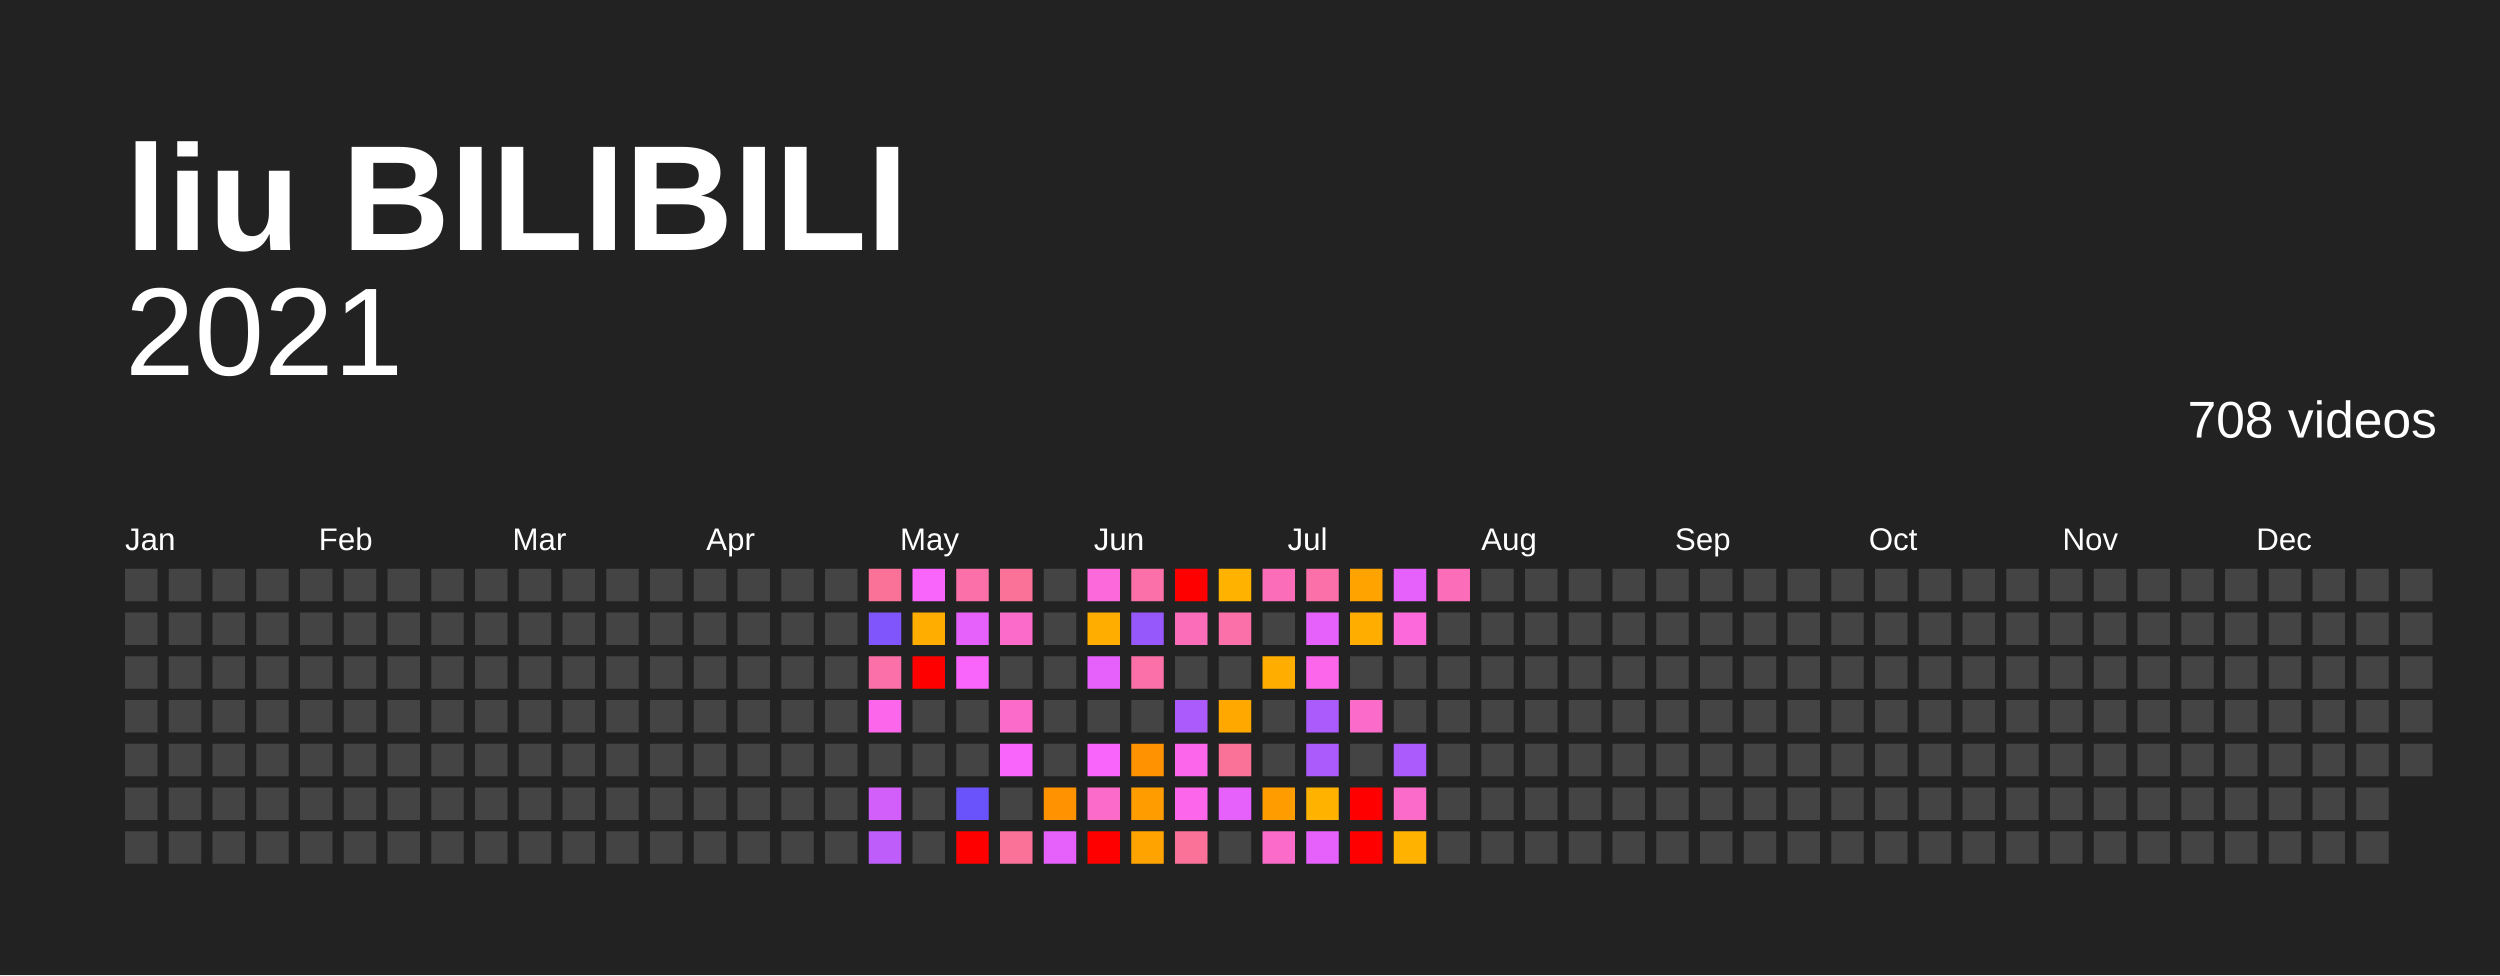
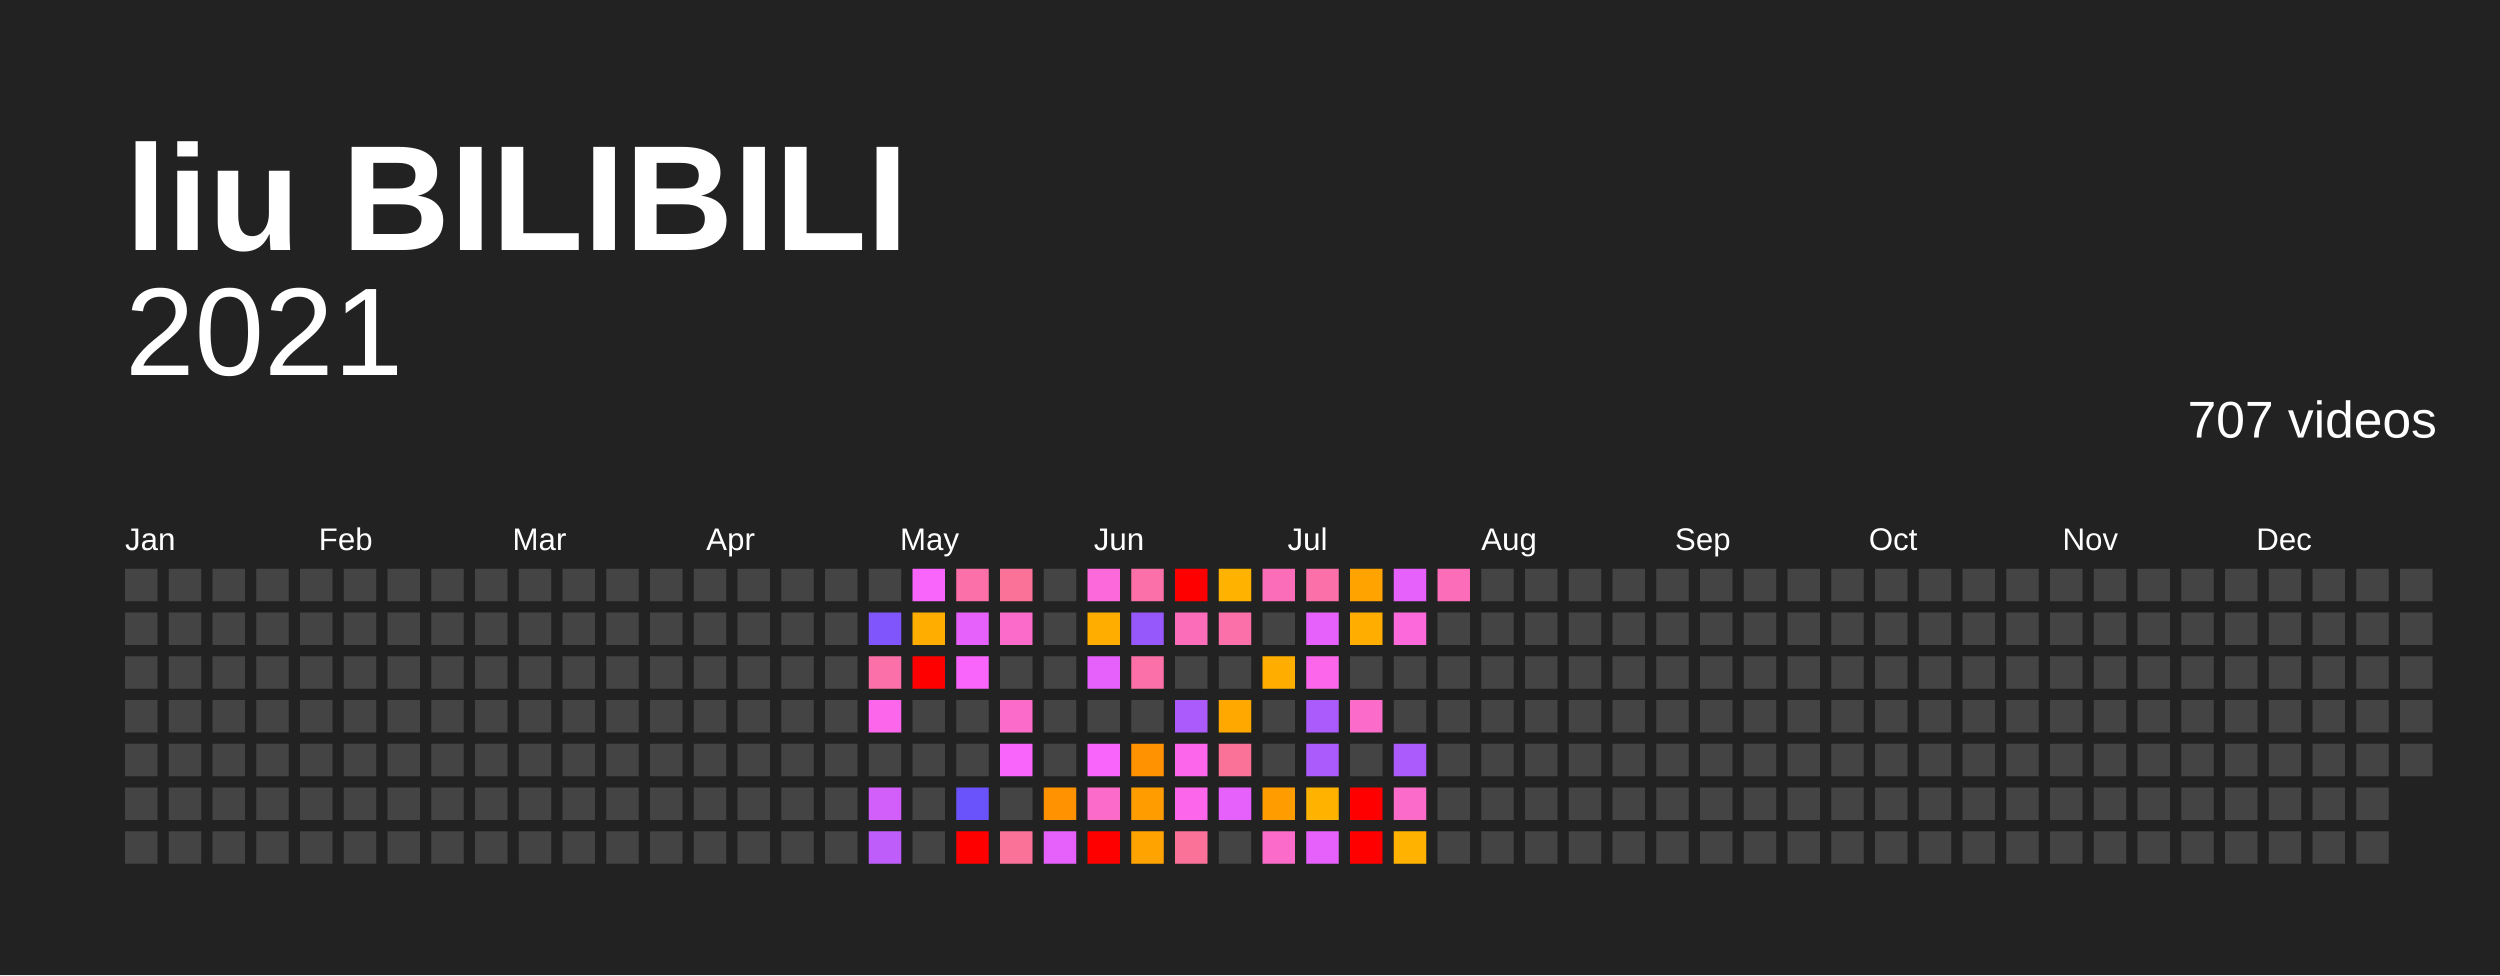
<svg xmlns="http://www.w3.org/2000/svg" baseProfile="full" height="78mm" version="1.1" viewBox="0,0,200,78" width="200mm">
  <defs />
  <rect fill="#222222" height="78" width="200" x="0" y="0" />
  <text fill="#FFFFFF" style="font-size:12px; font-family:Arial; font-weight:bold;" x="10" y="20">liu BILIBILI</text>
  <text alignment-baseline="hanging" fill="#FFFFFF" style="font-size:10.0px; font-family:Arial;" x="10" y="30">2021</text>
-   <text alignment-baseline="hanging" fill="#FFFFFF" style="font-size:4.125px; font-family:Arial;" x="175" y="35">708 videos</text>
+   <text alignment-baseline="hanging" fill="#FFFFFF" style="font-size:4.125px; font-family:Arial;" x="175" y="35">707 videos</text>
  <text fill="#FFFFFF" style="font-size:2.5px; font-family:Arial" x="10.0" y="44">Jan</text>
  <text fill="#FFFFFF" style="font-size:2.5px; font-family:Arial" x="25.5" y="44">Feb</text>
  <text fill="#FFFFFF" style="font-size:2.5px; font-family:Arial" x="41.0" y="44">Mar</text>
  <text fill="#FFFFFF" style="font-size:2.5px; font-family:Arial" x="56.5" y="44">Apr</text>
  <text fill="#FFFFFF" style="font-size:2.5px; font-family:Arial" x="72.0" y="44">May</text>
  <text fill="#FFFFFF" style="font-size:2.5px; font-family:Arial" x="87.5" y="44">Jun</text>
  <text fill="#FFFFFF" style="font-size:2.5px; font-family:Arial" x="103.0" y="44">Jul</text>
  <text fill="#FFFFFF" style="font-size:2.5px; font-family:Arial" x="118.5" y="44">Aug</text>
  <text fill="#FFFFFF" style="font-size:2.5px; font-family:Arial" x="134.0" y="44">Sep</text>
  <text fill="#FFFFFF" style="font-size:2.5px; font-family:Arial" x="149.5" y="44">Oct</text>
  <text fill="#FFFFFF" style="font-size:2.5px; font-family:Arial" x="165.0" y="44">Nov</text>
  <text fill="#FFFFFF" style="font-size:2.5px; font-family:Arial" x="180.5" y="44">Dec</text>
  <rect fill="#444444" height="2.6" width="2.6" x="10.0" y="45.5" />
  <rect fill="#444444" height="2.6" width="2.6" x="10.0" y="49.0" />
  <rect fill="#444444" height="2.6" width="2.6" x="10.0" y="52.5" />
  <rect fill="#444444" height="2.6" width="2.6" x="10.0" y="56.0" />
  <rect fill="#444444" height="2.6" width="2.6" x="10.0" y="59.5" />
  <rect fill="#444444" height="2.6" width="2.6" x="10.0" y="63.0" />
  <rect fill="#444444" height="2.6" width="2.6" x="10.0" y="66.5" />
  <rect fill="#444444" height="2.6" width="2.6" x="13.5" y="45.5" />
  <rect fill="#444444" height="2.6" width="2.6" x="13.5" y="49.0" />
  <rect fill="#444444" height="2.6" width="2.6" x="13.5" y="52.5" />
  <rect fill="#444444" height="2.6" width="2.6" x="13.5" y="56.0" />
  <rect fill="#444444" height="2.6" width="2.6" x="13.5" y="59.5" />
  <rect fill="#444444" height="2.6" width="2.6" x="13.5" y="63.0" />
  <rect fill="#444444" height="2.6" width="2.6" x="13.5" y="66.5" />
  <rect fill="#444444" height="2.6" width="2.6" x="17.0" y="45.5" />
  <rect fill="#444444" height="2.6" width="2.6" x="17.0" y="49.0" />
  <rect fill="#444444" height="2.6" width="2.6" x="17.0" y="52.5" />
  <rect fill="#444444" height="2.6" width="2.6" x="17.0" y="56.0" />
  <rect fill="#444444" height="2.6" width="2.6" x="17.0" y="59.5" />
  <rect fill="#444444" height="2.6" width="2.6" x="17.0" y="63.0" />
  <rect fill="#444444" height="2.6" width="2.6" x="17.0" y="66.5" />
  <rect fill="#444444" height="2.6" width="2.6" x="20.5" y="45.5" />
  <rect fill="#444444" height="2.6" width="2.6" x="20.5" y="49.0" />
  <rect fill="#444444" height="2.6" width="2.6" x="20.5" y="52.5" />
  <rect fill="#444444" height="2.6" width="2.6" x="20.5" y="56.0" />
  <rect fill="#444444" height="2.6" width="2.6" x="20.5" y="59.5" />
  <rect fill="#444444" height="2.6" width="2.6" x="20.5" y="63.0" />
  <rect fill="#444444" height="2.6" width="2.6" x="20.5" y="66.5" />
  <rect fill="#444444" height="2.6" width="2.6" x="24.0" y="45.5" />
  <rect fill="#444444" height="2.6" width="2.6" x="24.0" y="49.0" />
  <rect fill="#444444" height="2.6" width="2.6" x="24.0" y="52.5" />
  <rect fill="#444444" height="2.6" width="2.6" x="24.0" y="56.0" />
  <rect fill="#444444" height="2.6" width="2.6" x="24.0" y="59.5" />
  <rect fill="#444444" height="2.6" width="2.6" x="24.0" y="63.0" />
  <rect fill="#444444" height="2.6" width="2.6" x="24.0" y="66.5" />
  <rect fill="#444444" height="2.6" width="2.6" x="27.5" y="45.5" />
  <rect fill="#444444" height="2.6" width="2.6" x="27.5" y="49.0" />
  <rect fill="#444444" height="2.6" width="2.6" x="27.5" y="52.5" />
  <rect fill="#444444" height="2.6" width="2.6" x="27.5" y="56.0" />
  <rect fill="#444444" height="2.6" width="2.6" x="27.5" y="59.5" />
  <rect fill="#444444" height="2.6" width="2.6" x="27.5" y="63.0" />
  <rect fill="#444444" height="2.6" width="2.6" x="27.5" y="66.5" />
  <rect fill="#444444" height="2.6" width="2.6" x="31.0" y="45.5" />
  <rect fill="#444444" height="2.6" width="2.6" x="31.0" y="49.0" />
  <rect fill="#444444" height="2.6" width="2.6" x="31.0" y="52.5" />
  <rect fill="#444444" height="2.6" width="2.6" x="31.0" y="56.0" />
  <rect fill="#444444" height="2.6" width="2.6" x="31.0" y="59.5" />
  <rect fill="#444444" height="2.6" width="2.6" x="31.0" y="63.0" />
  <rect fill="#444444" height="2.6" width="2.6" x="31.0" y="66.5" />
  <rect fill="#444444" height="2.6" width="2.6" x="34.5" y="45.5" />
  <rect fill="#444444" height="2.6" width="2.6" x="34.5" y="49.0" />
  <rect fill="#444444" height="2.6" width="2.6" x="34.5" y="52.5" />
  <rect fill="#444444" height="2.6" width="2.6" x="34.5" y="56.0" />
  <rect fill="#444444" height="2.6" width="2.6" x="34.5" y="59.5" />
  <rect fill="#444444" height="2.6" width="2.6" x="34.5" y="63.0" />
  <rect fill="#444444" height="2.6" width="2.6" x="34.5" y="66.5" />
  <rect fill="#444444" height="2.6" width="2.6" x="38.0" y="45.5" />
  <rect fill="#444444" height="2.6" width="2.6" x="38.0" y="49.0" />
  <rect fill="#444444" height="2.6" width="2.6" x="38.0" y="52.5" />
  <rect fill="#444444" height="2.6" width="2.6" x="38.0" y="56.0" />
  <rect fill="#444444" height="2.6" width="2.6" x="38.0" y="59.5" />
  <rect fill="#444444" height="2.6" width="2.6" x="38.0" y="63.0" />
  <rect fill="#444444" height="2.6" width="2.6" x="38.0" y="66.5" />
  <rect fill="#444444" height="2.6" width="2.6" x="41.5" y="45.5" />
  <rect fill="#444444" height="2.6" width="2.6" x="41.5" y="49.0" />
  <rect fill="#444444" height="2.6" width="2.6" x="41.5" y="52.5" />
  <rect fill="#444444" height="2.6" width="2.6" x="41.5" y="56.0" />
  <rect fill="#444444" height="2.6" width="2.6" x="41.5" y="59.5" />
  <rect fill="#444444" height="2.6" width="2.6" x="41.5" y="63.0" />
  <rect fill="#444444" height="2.6" width="2.6" x="41.5" y="66.5" />
  <rect fill="#444444" height="2.6" width="2.6" x="45.0" y="45.5" />
  <rect fill="#444444" height="2.6" width="2.6" x="45.0" y="49.0" />
  <rect fill="#444444" height="2.6" width="2.6" x="45.0" y="52.5" />
  <rect fill="#444444" height="2.6" width="2.6" x="45.0" y="56.0" />
  <rect fill="#444444" height="2.6" width="2.6" x="45.0" y="59.5" />
  <rect fill="#444444" height="2.6" width="2.6" x="45.0" y="63.0" />
  <rect fill="#444444" height="2.6" width="2.6" x="45.0" y="66.5" />
  <rect fill="#444444" height="2.6" width="2.6" x="48.5" y="45.5" />
  <rect fill="#444444" height="2.6" width="2.6" x="48.5" y="49.0" />
  <rect fill="#444444" height="2.6" width="2.6" x="48.5" y="52.5" />
  <rect fill="#444444" height="2.6" width="2.6" x="48.5" y="56.0" />
  <rect fill="#444444" height="2.6" width="2.6" x="48.5" y="59.5" />
  <rect fill="#444444" height="2.6" width="2.6" x="48.5" y="63.0" />
  <rect fill="#444444" height="2.6" width="2.6" x="48.5" y="66.5" />
  <rect fill="#444444" height="2.6" width="2.6" x="52.0" y="45.5" />
  <rect fill="#444444" height="2.6" width="2.6" x="52.0" y="49.0" />
  <rect fill="#444444" height="2.6" width="2.6" x="52.0" y="52.5" />
  <rect fill="#444444" height="2.6" width="2.6" x="52.0" y="56.0" />
  <rect fill="#444444" height="2.6" width="2.6" x="52.0" y="59.5" />
  <rect fill="#444444" height="2.6" width="2.6" x="52.0" y="63.0" />
  <rect fill="#444444" height="2.6" width="2.6" x="52.0" y="66.5" />
  <rect fill="#444444" height="2.6" width="2.6" x="55.5" y="45.5" />
  <rect fill="#444444" height="2.6" width="2.6" x="55.5" y="49.0" />
  <rect fill="#444444" height="2.6" width="2.6" x="55.5" y="52.5" />
  <rect fill="#444444" height="2.6" width="2.6" x="55.5" y="56.0" />
  <rect fill="#444444" height="2.6" width="2.6" x="55.5" y="59.5" />
  <rect fill="#444444" height="2.6" width="2.6" x="55.5" y="63.0" />
  <rect fill="#444444" height="2.6" width="2.6" x="55.5" y="66.5" />
  <rect fill="#444444" height="2.6" width="2.6" x="59.0" y="45.5" />
  <rect fill="#444444" height="2.6" width="2.6" x="59.0" y="49.0" />
  <rect fill="#444444" height="2.6" width="2.6" x="59.0" y="52.5" />
  <rect fill="#444444" height="2.6" width="2.6" x="59.0" y="56.0" />
  <rect fill="#444444" height="2.6" width="2.6" x="59.0" y="59.5" />
  <rect fill="#444444" height="2.6" width="2.6" x="59.0" y="63.0" />
  <rect fill="#444444" height="2.6" width="2.6" x="59.0" y="66.5" />
  <rect fill="#444444" height="2.6" width="2.6" x="62.5" y="45.5" />
  <rect fill="#444444" height="2.6" width="2.6" x="62.5" y="49.0" />
  <rect fill="#444444" height="2.6" width="2.6" x="62.5" y="52.5" />
  <rect fill="#444444" height="2.6" width="2.6" x="62.5" y="56.0" />
  <rect fill="#444444" height="2.6" width="2.6" x="62.5" y="59.5" />
  <rect fill="#444444" height="2.6" width="2.6" x="62.5" y="63.0" />
  <rect fill="#444444" height="2.6" width="2.6" x="62.5" y="66.5" />
  <rect fill="#444444" height="2.6" width="2.6" x="66.0" y="45.5" />
  <rect fill="#444444" height="2.6" width="2.6" x="66.0" y="49.0" />
  <rect fill="#444444" height="2.6" width="2.6" x="66.0" y="52.5" />
  <rect fill="#444444" height="2.6" width="2.6" x="66.0" y="56.0" />
  <rect fill="#444444" height="2.6" width="2.6" x="66.0" y="59.5" />
  <rect fill="#444444" height="2.6" width="2.6" x="66.0" y="63.0" />
  <rect fill="#444444" height="2.6" width="2.6" x="66.0" y="66.5" />
-   <rect fill="#fb7299" height="2.6" width="2.6" x="69.5" y="45.5" />
+   <rect fill="#444444" height="2.6" width="2.6" x="69.5" y="45.5" />
  <rect fill="#8055fb" height="2.6" width="2.6" x="69.5" y="49.0" />
  <rect fill="#fb70a8" height="2.6" width="2.6" x="69.5" y="52.5" />
  <rect fill="#fb66eb" height="2.6" width="2.6" x="69.5" y="56.0" />
  <rect fill="#444444" height="2.6" width="2.6" x="69.5" y="59.5" />
  <rect fill="#d35ffb" height="2.6" width="2.6" x="69.5" y="63.0" />
  <rect fill="#bf5dfb" height="2.6" width="2.6" x="69.5" y="66.5" />
  <rect fill="#f964fb" height="2.6" width="2.6" x="73.0" y="45.5" />
  <rect fill="#ffae00" height="2.6" width="2.6" x="73.0" y="49.0" />
  <rect fill="red" height="2.6" width="2.6" x="73.0" y="52.5" />
  <rect fill="#444444" height="2.6" width="2.6" x="73.0" y="56.0" />
  <rect fill="#444444" height="2.6" width="2.6" x="73.0" y="59.5" />
  <rect fill="#444444" height="2.6" width="2.6" x="73.0" y="63.0" />
  <rect fill="#444444" height="2.6" width="2.6" x="73.0" y="66.5" />
  <rect fill="#fb70a8" height="2.6" width="2.6" x="76.5" y="45.5" />
  <rect fill="#e661fb" height="2.6" width="2.6" x="76.5" y="49.0" />
  <rect fill="#f964fb" height="2.6" width="2.6" x="76.5" y="52.5" />
  <rect fill="#444444" height="2.6" width="2.6" x="76.5" y="56.0" />
  <rect fill="#444444" height="2.6" width="2.6" x="76.5" y="59.5" />
  <rect fill="#6a53fb" height="2.6" width="2.6" x="76.5" y="63.0" />
  <rect fill="red" height="2.6" width="2.6" x="76.5" y="66.5" />
  <rect fill="#fb7299" height="2.6" width="2.6" x="80.0" y="45.5" />
  <rect fill="#fb6bc9" height="2.6" width="2.6" x="80.0" y="49.0" />
  <rect fill="#444444" height="2.6" width="2.6" x="80.0" y="52.5" />
  <rect fill="#fb6bc9" height="2.6" width="2.6" x="80.0" y="56.0" />
  <rect fill="#f964fb" height="2.6" width="2.6" x="80.0" y="59.5" />
  <rect fill="#444444" height="2.6" width="2.6" x="80.0" y="63.0" />
  <rect fill="#fb7299" height="2.6" width="2.6" x="80.0" y="66.5" />
  <rect fill="#444444" height="2.6" width="2.6" x="83.5" y="45.5" />
  <rect fill="#444444" height="2.6" width="2.6" x="83.5" y="49.0" />
  <rect fill="#444444" height="2.6" width="2.6" x="83.5" y="52.5" />
  <rect fill="#444444" height="2.6" width="2.6" x="83.5" y="56.0" />
  <rect fill="#444444" height="2.6" width="2.6" x="83.5" y="59.5" />
  <rect fill="#ff9200" height="2.6" width="2.6" x="83.5" y="63.0" />
  <rect fill="#e661fb" height="2.6" width="2.6" x="83.5" y="66.5" />
  <rect fill="#fb69da" height="2.6" width="2.6" x="87.0" y="45.5" />
  <rect fill="#ffae00" height="2.6" width="2.6" x="87.0" y="49.0" />
  <rect fill="#e661fb" height="2.6" width="2.6" x="87.0" y="52.5" />
  <rect fill="#444444" height="2.6" width="2.6" x="87.0" y="56.0" />
  <rect fill="#f964fb" height="2.6" width="2.6" x="87.0" y="59.5" />
  <rect fill="#fb6bc9" height="2.6" width="2.6" x="87.0" y="63.0" />
  <rect fill="red" height="2.6" width="2.6" x="87.0" y="66.5" />
  <rect fill="#fb70a8" height="2.6" width="2.6" x="90.5" y="45.5" />
  <rect fill="#9658fb" height="2.6" width="2.6" x="90.5" y="49.0" />
  <rect fill="#fb70a8" height="2.6" width="2.6" x="90.5" y="52.5" />
  <rect fill="#444444" height="2.6" width="2.6" x="90.5" y="56.0" />
  <rect fill="#ff9200" height="2.6" width="2.6" x="90.5" y="59.5" />
  <rect fill="#ff9d00" height="2.6" width="2.6" x="90.5" y="63.0" />
  <rect fill="#ffa300" height="2.6" width="2.6" x="90.5" y="66.5" />
  <rect fill="red" height="2.6" width="2.6" x="94.0" y="45.5" />
  <rect fill="#fb6db8" height="2.6" width="2.6" x="94.0" y="49.0" />
  <rect fill="#444444" height="2.6" width="2.6" x="94.0" y="52.5" />
  <rect fill="#ab5afb" height="2.6" width="2.6" x="94.0" y="56.0" />
  <rect fill="#fb66eb" height="2.6" width="2.6" x="94.0" y="59.5" />
  <rect fill="#fb66eb" height="2.6" width="2.6" x="94.0" y="63.0" />
  <rect fill="#fb7299" height="2.6" width="2.6" x="94.0" y="66.5" />
  <rect fill="#ffb300" height="2.6" width="2.6" x="97.5" y="45.5" />
  <rect fill="#fb70a8" height="2.6" width="2.6" x="97.5" y="49.0" />
  <rect fill="#444444" height="2.6" width="2.6" x="97.5" y="52.5" />
  <rect fill="#ffa800" height="2.6" width="2.6" x="97.5" y="56.0" />
  <rect fill="#fb7299" height="2.6" width="2.6" x="97.5" y="59.5" />
  <rect fill="#e661fb" height="2.6" width="2.6" x="97.5" y="63.0" />
  <rect fill="#444444" height="2.6" width="2.6" x="97.5" y="66.5" />
  <rect fill="#fb6db8" height="2.6" width="2.6" x="101.0" y="45.5" />
  <rect fill="#444444" height="2.6" width="2.6" x="101.0" y="49.0" />
  <rect fill="#ffae00" height="2.6" width="2.6" x="101.0" y="52.5" />
  <rect fill="#444444" height="2.6" width="2.6" x="101.0" y="56.0" />
  <rect fill="#444444" height="2.6" width="2.6" x="101.0" y="59.5" />
  <rect fill="#ff9d00" height="2.6" width="2.6" x="101.0" y="63.0" />
  <rect fill="#fb6bc9" height="2.6" width="2.6" x="101.0" y="66.5" />
  <rect fill="#fb70a8" height="2.6" width="2.6" x="104.5" y="45.5" />
  <rect fill="#e661fb" height="2.6" width="2.6" x="104.5" y="49.0" />
  <rect fill="#fb66eb" height="2.6" width="2.6" x="104.5" y="52.5" />
  <rect fill="#ab5afb" height="2.6" width="2.6" x="104.5" y="56.0" />
  <rect fill="#ab5afb" height="2.6" width="2.6" x="104.5" y="59.5" />
  <rect fill="#ffb300" height="2.6" width="2.6" x="104.5" y="63.0" />
  <rect fill="#e661fb" height="2.6" width="2.6" x="104.5" y="66.5" />
  <rect fill="#ffa300" height="2.6" width="2.6" x="108.0" y="45.5" />
  <rect fill="#ffae00" height="2.6" width="2.6" x="108.0" y="49.0" />
  <rect fill="#444444" height="2.6" width="2.6" x="108.0" y="52.5" />
  <rect fill="#fb6bc9" height="2.6" width="2.6" x="108.0" y="56.0" />
  <rect fill="#444444" height="2.6" width="2.6" x="108.0" y="59.5" />
  <rect fill="red" height="2.6" width="2.6" x="108.0" y="63.0" />
  <rect fill="red" height="2.6" width="2.6" x="108.0" y="66.5" />
  <rect fill="#e661fb" height="2.6" width="2.6" x="111.5" y="45.5" />
  <rect fill="#fb69da" height="2.6" width="2.6" x="111.5" y="49.0" />
  <rect fill="#444444" height="2.6" width="2.6" x="111.5" y="52.5" />
  <rect fill="#444444" height="2.6" width="2.6" x="111.5" y="56.0" />
  <rect fill="#ab5afb" height="2.6" width="2.6" x="111.5" y="59.5" />
  <rect fill="#fb6bc9" height="2.6" width="2.6" x="111.5" y="63.0" />
  <rect fill="#ffb300" height="2.6" width="2.6" x="111.5" y="66.5" />
  <rect fill="#fb6db8" height="2.6" width="2.6" x="115.0" y="45.5" />
  <rect fill="#444444" height="2.6" width="2.6" x="115.0" y="49.0" />
  <rect fill="#444444" height="2.6" width="2.6" x="115.0" y="52.5" />
  <rect fill="#444444" height="2.6" width="2.6" x="115.0" y="56.0" />
  <rect fill="#444444" height="2.6" width="2.6" x="115.0" y="59.5" />
  <rect fill="#444444" height="2.6" width="2.6" x="115.0" y="63.0" />
  <rect fill="#444444" height="2.6" width="2.6" x="115.0" y="66.5" />
  <rect fill="#444444" height="2.6" width="2.6" x="118.5" y="45.5" />
  <rect fill="#444444" height="2.6" width="2.6" x="118.5" y="49.0" />
  <rect fill="#444444" height="2.6" width="2.6" x="118.5" y="52.5" />
  <rect fill="#444444" height="2.6" width="2.6" x="118.5" y="56.0" />
  <rect fill="#444444" height="2.6" width="2.6" x="118.5" y="59.5" />
  <rect fill="#444444" height="2.6" width="2.6" x="118.5" y="63.0" />
  <rect fill="#444444" height="2.6" width="2.6" x="118.5" y="66.5" />
  <rect fill="#444444" height="2.6" width="2.6" x="122.0" y="45.5" />
  <rect fill="#444444" height="2.6" width="2.6" x="122.0" y="49.0" />
  <rect fill="#444444" height="2.6" width="2.6" x="122.0" y="52.5" />
  <rect fill="#444444" height="2.6" width="2.6" x="122.0" y="56.0" />
  <rect fill="#444444" height="2.6" width="2.6" x="122.0" y="59.5" />
  <rect fill="#444444" height="2.6" width="2.6" x="122.0" y="63.0" />
  <rect fill="#444444" height="2.6" width="2.6" x="122.0" y="66.5" />
  <rect fill="#444444" height="2.6" width="2.6" x="125.5" y="45.5" />
  <rect fill="#444444" height="2.6" width="2.6" x="125.5" y="49.0" />
  <rect fill="#444444" height="2.6" width="2.6" x="125.5" y="52.5" />
  <rect fill="#444444" height="2.6" width="2.6" x="125.5" y="56.0" />
  <rect fill="#444444" height="2.6" width="2.6" x="125.5" y="59.5" />
  <rect fill="#444444" height="2.6" width="2.6" x="125.5" y="63.0" />
  <rect fill="#444444" height="2.6" width="2.6" x="125.5" y="66.5" />
  <rect fill="#444444" height="2.6" width="2.6" x="129.0" y="45.5" />
  <rect fill="#444444" height="2.6" width="2.6" x="129.0" y="49.0" />
  <rect fill="#444444" height="2.6" width="2.6" x="129.0" y="52.5" />
  <rect fill="#444444" height="2.6" width="2.6" x="129.0" y="56.0" />
  <rect fill="#444444" height="2.6" width="2.6" x="129.0" y="59.5" />
  <rect fill="#444444" height="2.6" width="2.6" x="129.0" y="63.0" />
  <rect fill="#444444" height="2.6" width="2.6" x="129.0" y="66.5" />
  <rect fill="#444444" height="2.6" width="2.6" x="132.5" y="45.5" />
  <rect fill="#444444" height="2.6" width="2.6" x="132.5" y="49.0" />
  <rect fill="#444444" height="2.6" width="2.6" x="132.5" y="52.5" />
  <rect fill="#444444" height="2.6" width="2.6" x="132.5" y="56.0" />
  <rect fill="#444444" height="2.6" width="2.6" x="132.5" y="59.5" />
  <rect fill="#444444" height="2.6" width="2.6" x="132.5" y="63.0" />
  <rect fill="#444444" height="2.6" width="2.6" x="132.5" y="66.5" />
  <rect fill="#444444" height="2.6" width="2.6" x="136.0" y="45.5" />
  <rect fill="#444444" height="2.6" width="2.6" x="136.0" y="49.0" />
  <rect fill="#444444" height="2.6" width="2.6" x="136.0" y="52.5" />
  <rect fill="#444444" height="2.6" width="2.6" x="136.0" y="56.0" />
  <rect fill="#444444" height="2.6" width="2.6" x="136.0" y="59.5" />
  <rect fill="#444444" height="2.6" width="2.6" x="136.0" y="63.0" />
  <rect fill="#444444" height="2.6" width="2.6" x="136.0" y="66.5" />
  <rect fill="#444444" height="2.6" width="2.6" x="139.5" y="45.5" />
  <rect fill="#444444" height="2.6" width="2.6" x="139.5" y="49.0" />
  <rect fill="#444444" height="2.6" width="2.6" x="139.5" y="52.5" />
  <rect fill="#444444" height="2.6" width="2.6" x="139.5" y="56.0" />
  <rect fill="#444444" height="2.6" width="2.6" x="139.5" y="59.5" />
  <rect fill="#444444" height="2.6" width="2.6" x="139.5" y="63.0" />
  <rect fill="#444444" height="2.6" width="2.6" x="139.5" y="66.5" />
  <rect fill="#444444" height="2.6" width="2.6" x="143.0" y="45.5" />
  <rect fill="#444444" height="2.6" width="2.6" x="143.0" y="49.0" />
  <rect fill="#444444" height="2.6" width="2.6" x="143.0" y="52.5" />
  <rect fill="#444444" height="2.6" width="2.6" x="143.0" y="56.0" />
  <rect fill="#444444" height="2.6" width="2.6" x="143.0" y="59.5" />
  <rect fill="#444444" height="2.6" width="2.6" x="143.0" y="63.0" />
  <rect fill="#444444" height="2.6" width="2.6" x="143.0" y="66.5" />
  <rect fill="#444444" height="2.6" width="2.6" x="146.5" y="45.5" />
  <rect fill="#444444" height="2.6" width="2.6" x="146.5" y="49.0" />
  <rect fill="#444444" height="2.6" width="2.6" x="146.5" y="52.5" />
  <rect fill="#444444" height="2.6" width="2.6" x="146.5" y="56.0" />
  <rect fill="#444444" height="2.6" width="2.6" x="146.5" y="59.5" />
  <rect fill="#444444" height="2.6" width="2.6" x="146.5" y="63.0" />
  <rect fill="#444444" height="2.6" width="2.6" x="146.5" y="66.5" />
  <rect fill="#444444" height="2.6" width="2.6" x="150.0" y="45.5" />
  <rect fill="#444444" height="2.6" width="2.6" x="150.0" y="49.0" />
  <rect fill="#444444" height="2.6" width="2.6" x="150.0" y="52.5" />
  <rect fill="#444444" height="2.6" width="2.6" x="150.0" y="56.0" />
  <rect fill="#444444" height="2.6" width="2.6" x="150.0" y="59.5" />
  <rect fill="#444444" height="2.6" width="2.6" x="150.0" y="63.0" />
  <rect fill="#444444" height="2.6" width="2.6" x="150.0" y="66.5" />
  <rect fill="#444444" height="2.6" width="2.6" x="153.5" y="45.5" />
  <rect fill="#444444" height="2.6" width="2.6" x="153.5" y="49.0" />
  <rect fill="#444444" height="2.6" width="2.6" x="153.5" y="52.5" />
  <rect fill="#444444" height="2.6" width="2.6" x="153.5" y="56.0" />
  <rect fill="#444444" height="2.6" width="2.6" x="153.5" y="59.5" />
  <rect fill="#444444" height="2.6" width="2.6" x="153.5" y="63.0" />
  <rect fill="#444444" height="2.6" width="2.6" x="153.5" y="66.5" />
  <rect fill="#444444" height="2.6" width="2.6" x="157.0" y="45.5" />
  <rect fill="#444444" height="2.6" width="2.6" x="157.0" y="49.0" />
  <rect fill="#444444" height="2.6" width="2.6" x="157.0" y="52.5" />
  <rect fill="#444444" height="2.6" width="2.6" x="157.0" y="56.0" />
  <rect fill="#444444" height="2.6" width="2.6" x="157.0" y="59.5" />
  <rect fill="#444444" height="2.6" width="2.6" x="157.0" y="63.0" />
  <rect fill="#444444" height="2.6" width="2.6" x="157.0" y="66.5" />
  <rect fill="#444444" height="2.6" width="2.6" x="160.5" y="45.5" />
  <rect fill="#444444" height="2.6" width="2.6" x="160.5" y="49.0" />
  <rect fill="#444444" height="2.6" width="2.6" x="160.5" y="52.5" />
  <rect fill="#444444" height="2.6" width="2.6" x="160.5" y="56.0" />
  <rect fill="#444444" height="2.6" width="2.6" x="160.5" y="59.5" />
  <rect fill="#444444" height="2.6" width="2.6" x="160.5" y="63.0" />
  <rect fill="#444444" height="2.6" width="2.6" x="160.5" y="66.5" />
  <rect fill="#444444" height="2.6" width="2.6" x="164.0" y="45.5" />
  <rect fill="#444444" height="2.6" width="2.6" x="164.0" y="49.0" />
  <rect fill="#444444" height="2.6" width="2.6" x="164.0" y="52.5" />
  <rect fill="#444444" height="2.6" width="2.6" x="164.0" y="56.0" />
  <rect fill="#444444" height="2.6" width="2.6" x="164.0" y="59.5" />
  <rect fill="#444444" height="2.6" width="2.6" x="164.0" y="63.0" />
  <rect fill="#444444" height="2.6" width="2.6" x="164.0" y="66.5" />
  <rect fill="#444444" height="2.6" width="2.6" x="167.5" y="45.5" />
  <rect fill="#444444" height="2.6" width="2.6" x="167.5" y="49.0" />
  <rect fill="#444444" height="2.6" width="2.6" x="167.5" y="52.5" />
  <rect fill="#444444" height="2.6" width="2.6" x="167.5" y="56.0" />
  <rect fill="#444444" height="2.6" width="2.6" x="167.5" y="59.5" />
  <rect fill="#444444" height="2.6" width="2.6" x="167.5" y="63.0" />
  <rect fill="#444444" height="2.6" width="2.6" x="167.5" y="66.5" />
  <rect fill="#444444" height="2.6" width="2.6" x="171.0" y="45.5" />
  <rect fill="#444444" height="2.6" width="2.6" x="171.0" y="49.0" />
  <rect fill="#444444" height="2.6" width="2.6" x="171.0" y="52.5" />
  <rect fill="#444444" height="2.6" width="2.6" x="171.0" y="56.0" />
  <rect fill="#444444" height="2.6" width="2.6" x="171.0" y="59.5" />
  <rect fill="#444444" height="2.6" width="2.6" x="171.0" y="63.0" />
  <rect fill="#444444" height="2.6" width="2.6" x="171.0" y="66.5" />
  <rect fill="#444444" height="2.6" width="2.6" x="174.5" y="45.5" />
  <rect fill="#444444" height="2.6" width="2.6" x="174.5" y="49.0" />
  <rect fill="#444444" height="2.6" width="2.6" x="174.5" y="52.5" />
  <rect fill="#444444" height="2.6" width="2.6" x="174.5" y="56.0" />
  <rect fill="#444444" height="2.6" width="2.6" x="174.5" y="59.5" />
  <rect fill="#444444" height="2.6" width="2.6" x="174.5" y="63.0" />
  <rect fill="#444444" height="2.6" width="2.6" x="174.5" y="66.5" />
  <rect fill="#444444" height="2.6" width="2.6" x="178.0" y="45.5" />
  <rect fill="#444444" height="2.6" width="2.6" x="178.0" y="49.0" />
  <rect fill="#444444" height="2.6" width="2.6" x="178.0" y="52.5" />
  <rect fill="#444444" height="2.6" width="2.6" x="178.0" y="56.0" />
  <rect fill="#444444" height="2.6" width="2.6" x="178.0" y="59.5" />
  <rect fill="#444444" height="2.6" width="2.6" x="178.0" y="63.0" />
  <rect fill="#444444" height="2.6" width="2.6" x="178.0" y="66.5" />
  <rect fill="#444444" height="2.6" width="2.6" x="181.5" y="45.5" />
  <rect fill="#444444" height="2.6" width="2.6" x="181.5" y="49.0" />
  <rect fill="#444444" height="2.6" width="2.6" x="181.5" y="52.5" />
  <rect fill="#444444" height="2.6" width="2.6" x="181.5" y="56.0" />
  <rect fill="#444444" height="2.6" width="2.6" x="181.5" y="59.5" />
  <rect fill="#444444" height="2.6" width="2.6" x="181.5" y="63.0" />
  <rect fill="#444444" height="2.6" width="2.6" x="181.5" y="66.5" />
  <rect fill="#444444" height="2.6" width="2.6" x="185.0" y="45.5" />
  <rect fill="#444444" height="2.6" width="2.6" x="185.0" y="49.0" />
  <rect fill="#444444" height="2.6" width="2.6" x="185.0" y="52.5" />
  <rect fill="#444444" height="2.6" width="2.6" x="185.0" y="56.0" />
  <rect fill="#444444" height="2.6" width="2.6" x="185.0" y="59.5" />
  <rect fill="#444444" height="2.6" width="2.6" x="185.0" y="63.0" />
  <rect fill="#444444" height="2.6" width="2.6" x="185.0" y="66.5" />
  <rect fill="#444444" height="2.6" width="2.6" x="188.5" y="45.5" />
  <rect fill="#444444" height="2.6" width="2.6" x="188.5" y="49.0" />
  <rect fill="#444444" height="2.6" width="2.6" x="188.5" y="52.5" />
  <rect fill="#444444" height="2.6" width="2.6" x="188.5" y="56.0" />
  <rect fill="#444444" height="2.6" width="2.6" x="188.5" y="59.5" />
  <rect fill="#444444" height="2.6" width="2.6" x="188.5" y="63.0" />
  <rect fill="#444444" height="2.6" width="2.6" x="188.5" y="66.5" />
  <rect fill="#444444" height="2.6" width="2.6" x="192.0" y="45.5" />
  <rect fill="#444444" height="2.6" width="2.6" x="192.0" y="49.0" />
  <rect fill="#444444" height="2.6" width="2.6" x="192.0" y="52.5" />
  <rect fill="#444444" height="2.6" width="2.6" x="192.0" y="56.0" />
  <rect fill="#444444" height="2.6" width="2.6" x="192.0" y="59.5" />
</svg>
